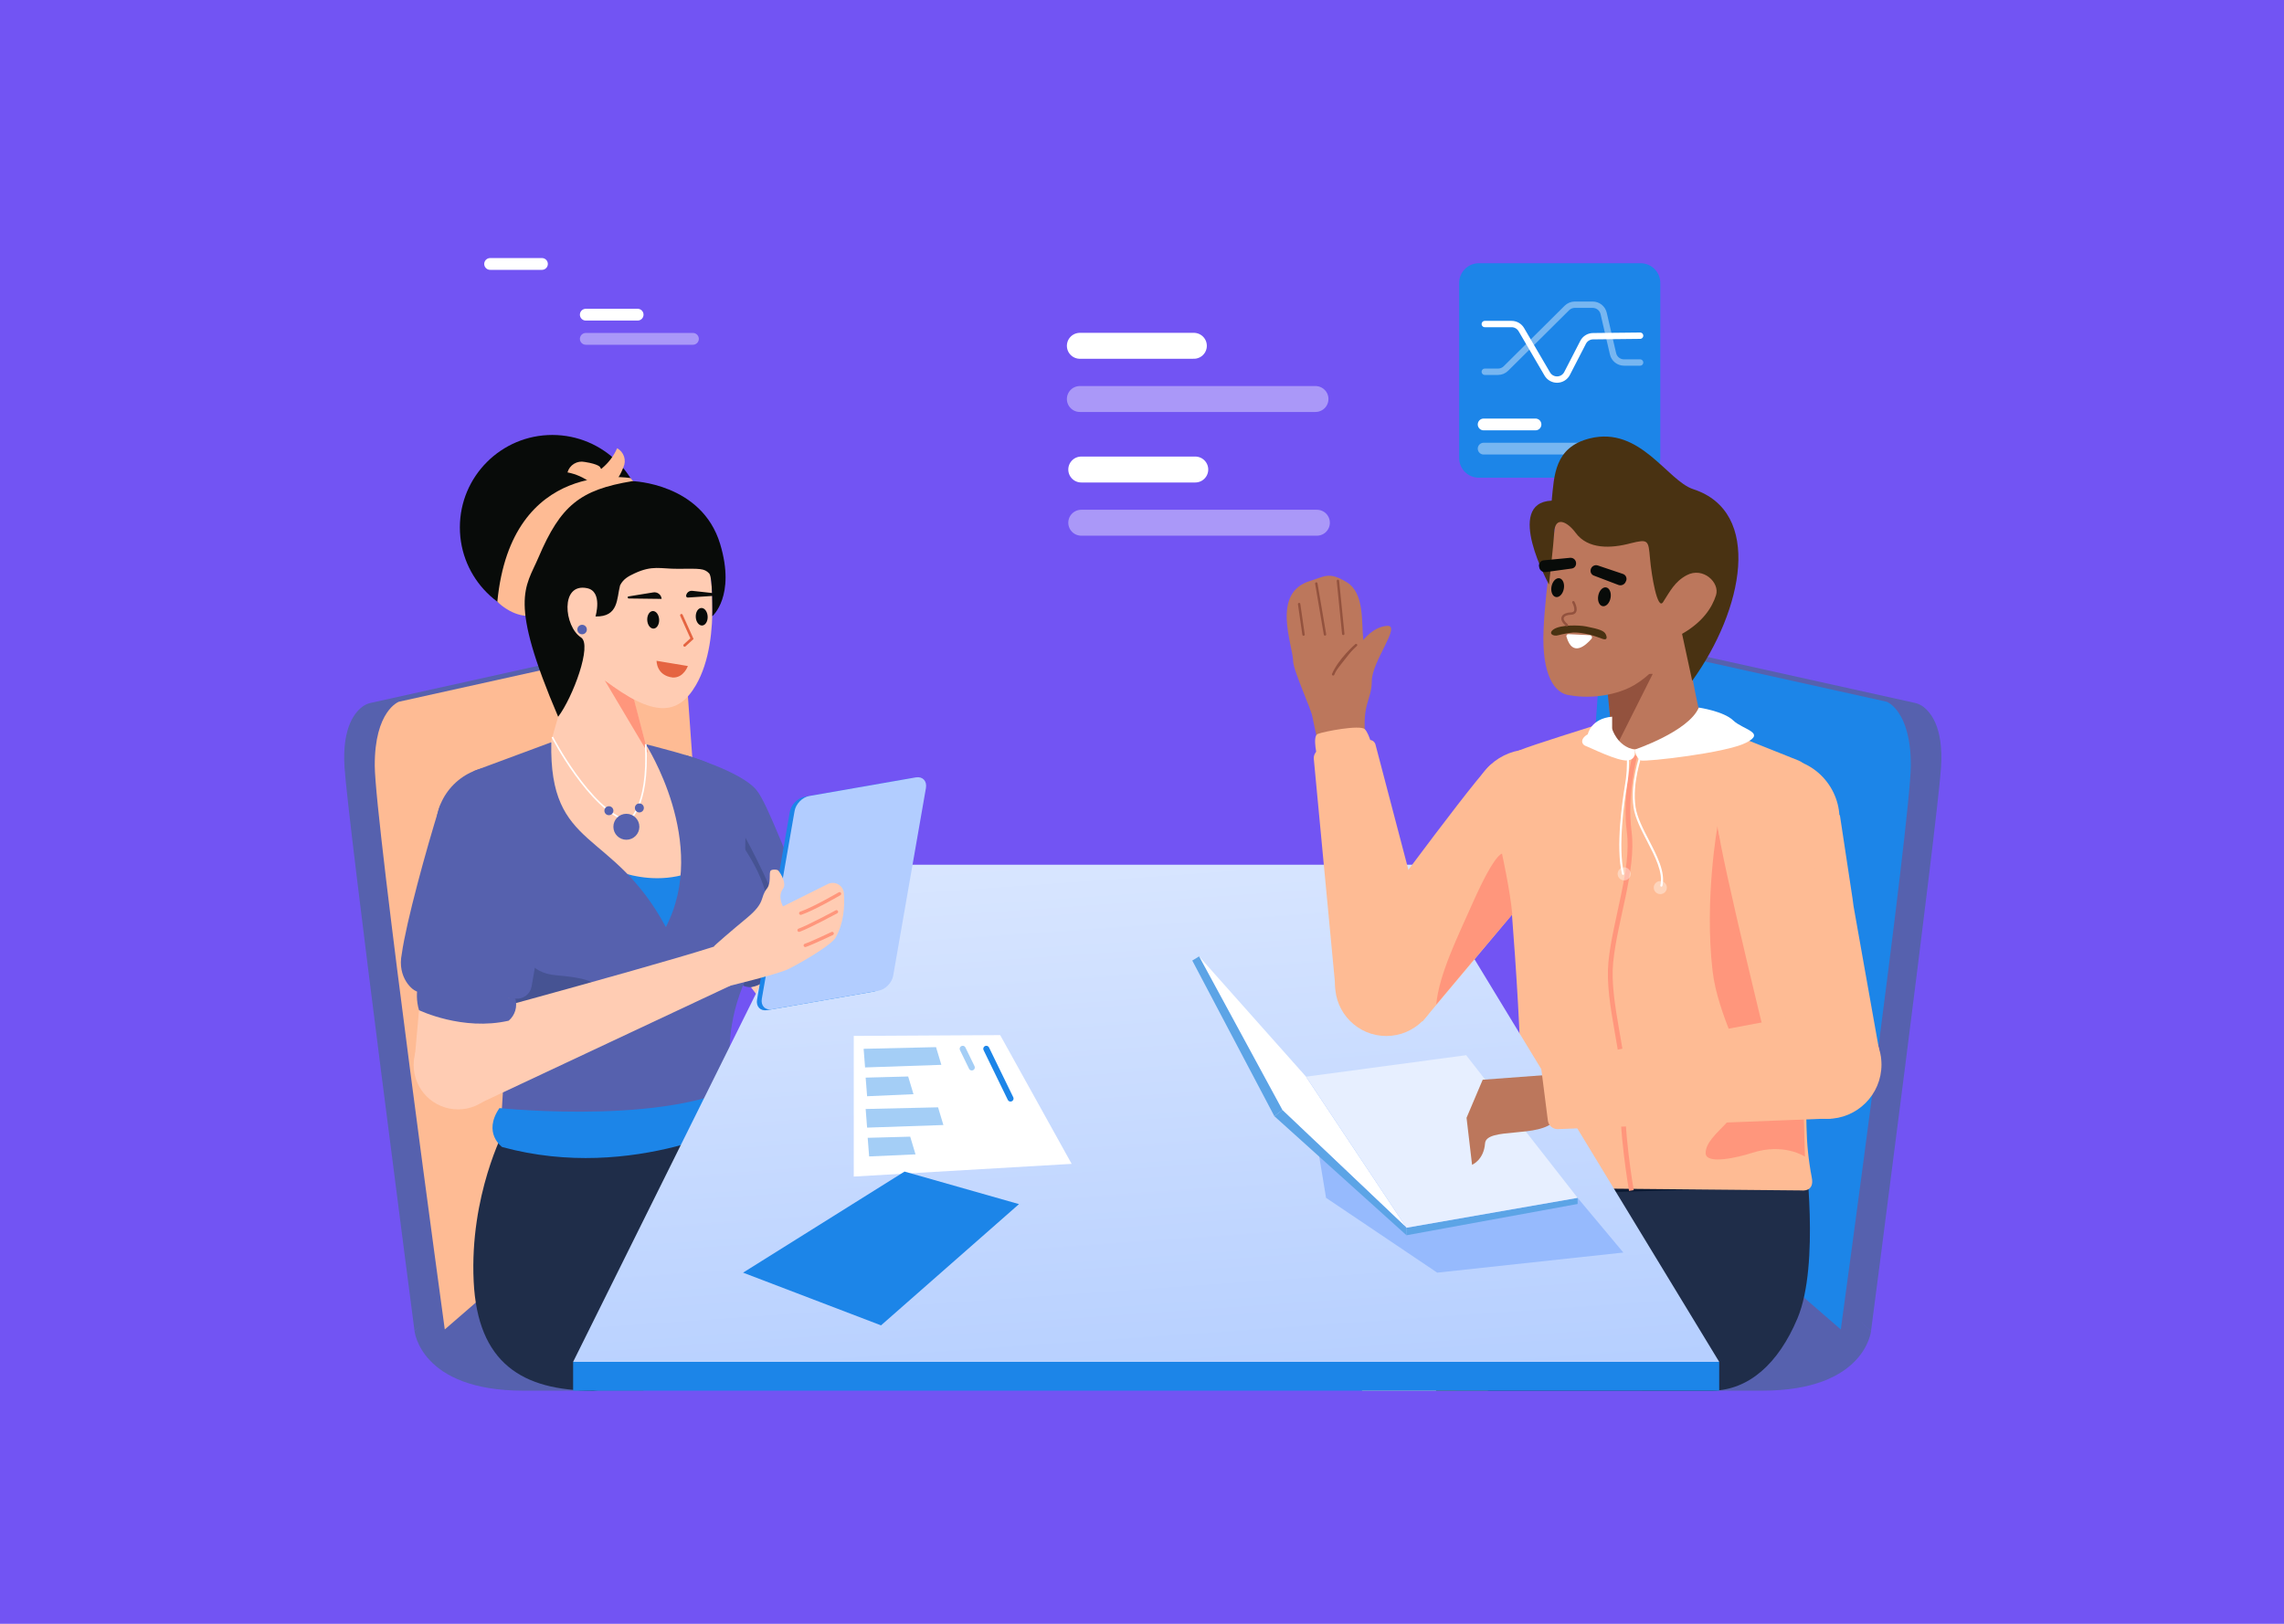
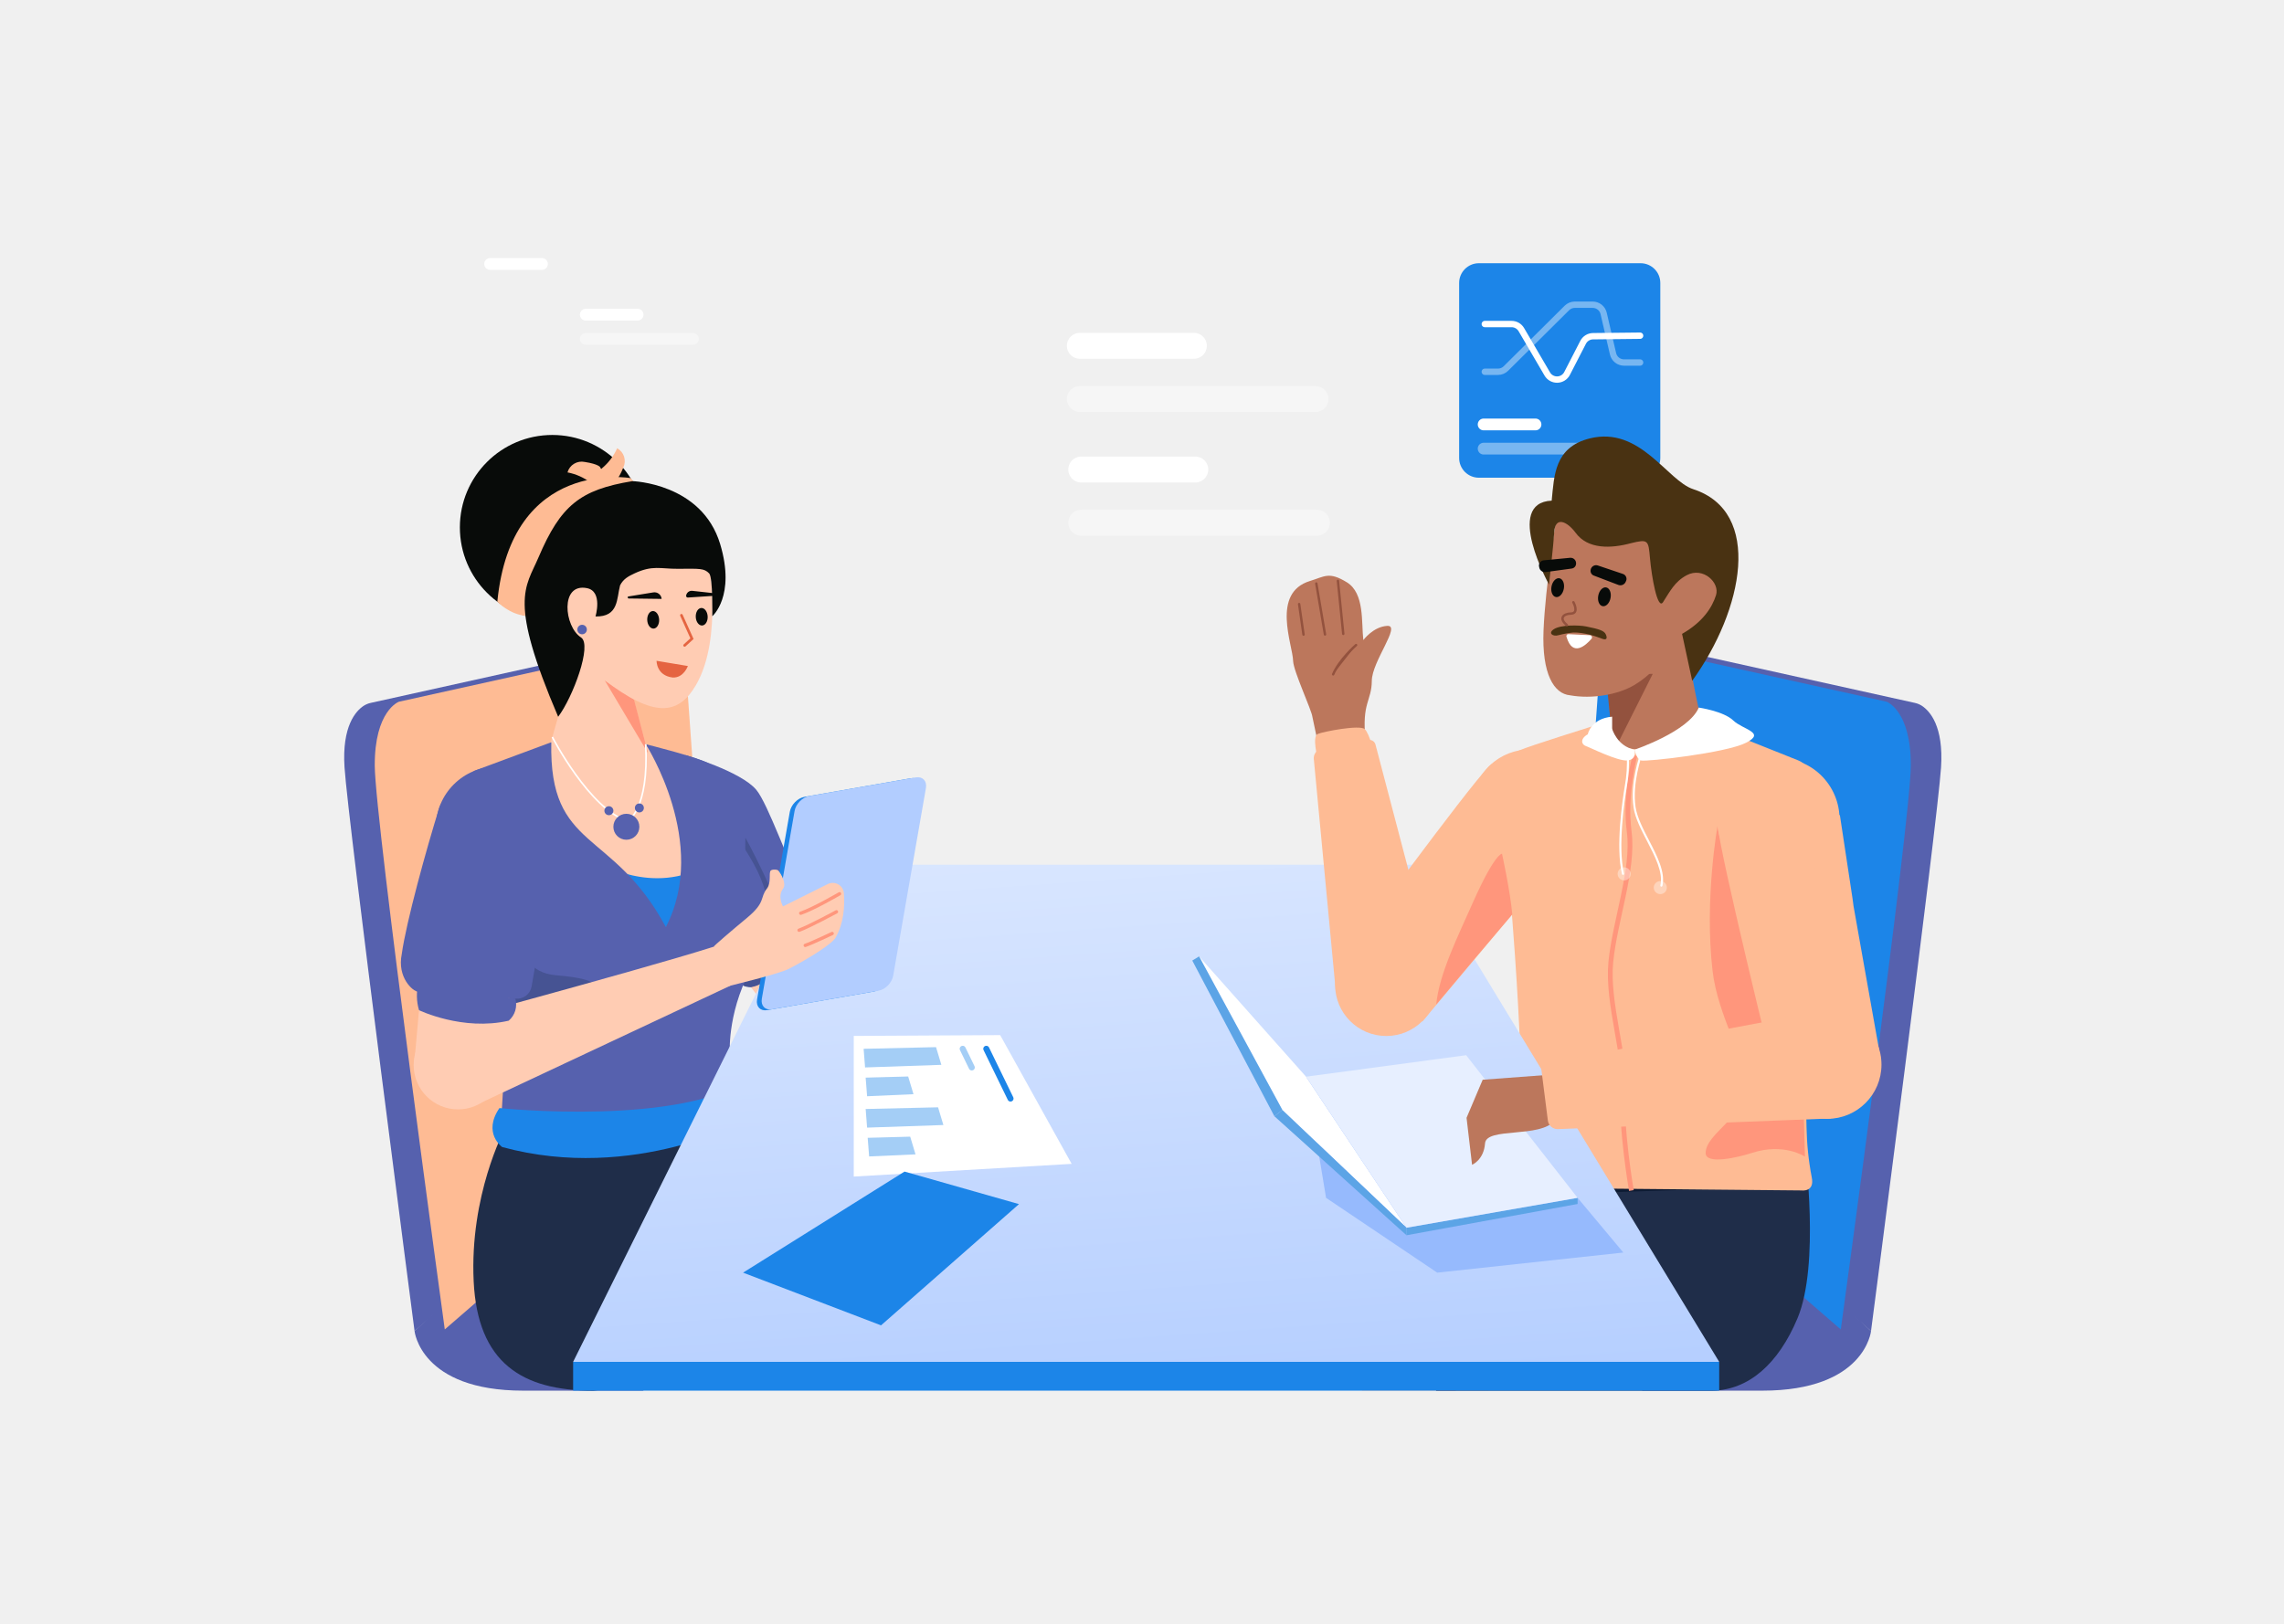
<svg xmlns="http://www.w3.org/2000/svg" width="1440" height="1024" viewBox="0 0 1440 1024" fill="none">
-   <rect width="1440" height="1024" fill="#7254f3" />
+   <rect width="1440" height="1024" fill="none" />
  <path d="M309.003 166.452H341.686" stroke="white" stroke-width="7.433" stroke-miterlimit="10" stroke-linecap="round" />
  <path d="M1034.34 166H932.391C925.521 166 919.951 171.569 919.951 178.44V288.814C919.951 295.685 925.521 301.254 932.391 301.254H1034.34C1041.21 301.254 1046.78 295.685 1046.78 288.814V178.44C1046.78 171.569 1041.21 166 1034.34 166Z" fill="#1C85E8" />
  <path d="M935.4 267.665H968.082" stroke="white" stroke-width="7.433" stroke-miterlimit="10" stroke-linecap="round" />
  <path opacity="0.4" d="M935.4 282.918H1002.94" stroke="white" stroke-width="7.433" stroke-miterlimit="10" stroke-linecap="round" />
  <path d="M936.123 204.346H953.025C954.267 204.346 955.487 204.671 956.564 205.289C957.641 205.907 958.538 206.797 959.165 207.869L975.527 235.853C976.17 236.952 977.097 237.859 978.211 238.479C979.324 239.098 980.584 239.407 981.858 239.372C983.131 239.338 984.373 238.962 985.452 238.284C986.53 237.606 987.407 236.651 987.991 235.518L998.106 215.872C998.698 214.721 999.593 213.755 1000.69 213.075C1001.79 212.396 1003.06 212.029 1004.35 212.015L1034.04 211.697" stroke="white" stroke-width="4" stroke-miterlimit="10" stroke-linecap="round" />
  <path opacity="0.4" d="M936.123 234.447H944.435C946.313 234.447 948.115 233.705 949.447 232.381L987.871 194.221C989.204 192.897 991.005 192.155 992.883 192.155H1004.13C1005.74 192.155 1007.3 192.699 1008.56 193.699C1009.82 194.698 1010.7 196.095 1011.06 197.66L1016.97 223.109C1017.33 224.674 1018.21 226.07 1019.47 227.07C1020.73 228.07 1022.29 228.614 1023.89 228.614H1034.04" stroke="white" stroke-width="4" stroke-miterlimit="10" stroke-linecap="round" />
  <path d="M1179.63 839.385C1179.63 839.385 1175.9 876.975 1111.13 876.975H1035.19L1135.93 798.651L1179.63 839.385Z" fill="#5661AE" />
  <path d="M1028.94 403.75L1207.27 443.263C1208.86 443.603 1210.37 444.23 1211.73 445.114C1216.66 448.369 1225.47 457.886 1223.78 483.909C1221.52 518.596 1179.63 839.385 1179.63 839.385L1008.41 691.152L1028.94 403.75Z" fill="#5661AE" />
  <path d="M1009.88 402.731L1189.51 442.533C1189.51 442.533 1204.88 448.13 1204.72 482.89C1204.56 517.65 1160.57 838.366 1160.57 838.366L989.346 690.132L1009.88 402.731Z" fill="#1C85E8" />
  <path d="M1012.8 421.054C1012.8 421.054 1015.96 466.841 1017.35 474.097C1019.79 486.807 1075.63 460.106 1071.53 448.789C1069.41 442.917 1059.74 386.969 1059.74 386.969L1012.8 421.054Z" fill="#BC775C" />
  <path d="M1017.68 472.338L1012.9 425.462H1041.2L1017.68 472.338Z" fill="#93523E" stroke="#93523E" />
  <path d="M1083.78 377.155C1085.94 354.102 1059.79 359.073 1055.32 360.113C1050.85 361.153 1043.85 326.991 1043.85 326.991C1043.85 326.991 992.258 317.804 981.205 326.97C981.205 326.97 974.271 370.027 973.153 397.602C972.035 425.177 979.769 437.526 989.878 438.47C1003.65 440.937 1019.94 438.158 1030.35 432.023C1048.89 421.092 1056.81 401.322 1056.81 401.322C1057.14 401.17 1057.32 401.091 1057.32 401.091C1057.32 401.091 1081.75 398.927 1083.78 377.155Z" fill="#BC775C" />
  <path d="M979.739 396.731C984.185 393.914 995.427 394.16 999.992 395.053C1008.69 396.757 1011.36 397.887 1012.34 399.907C1013.32 401.926 1013.51 404.16 1009.88 402.731C1006.24 401.302 998.638 398.692 991.869 398.876C988.724 399.199 985.609 399.767 982.552 400.576C979.024 401.634 975.73 399.271 979.739 396.731Z" fill="#493212" />
  <path d="M976.594 368.594C976.594 368.594 979.527 342.798 979.899 335.656C980.437 325.382 987.945 328.688 993.322 335.894C1001.06 346.594 1015.82 345.917 1028.23 342.56C1039.12 339.905 1039.28 340.53 1040.27 352.031C1041.27 363.532 1044.98 384.889 1048.47 379.778C1052.81 373.088 1055.77 366.824 1063.4 362.752C1073.77 357.219 1084.41 367.427 1081.91 375.31C1079.41 383.195 1073.56 392.271 1060.5 399.725L1066.89 429.335C1099.26 384.434 1111.45 322.769 1067.55 308.491C1051.15 303.156 1034.12 268.585 1002.38 276.45C979.899 282.022 979.899 300.045 978.301 315.717C948.093 317.024 976.594 368.594 976.594 368.594Z" fill="#493212" />
  <path d="M1015.41 377.087C1016.03 373.819 1014.79 370.841 1012.65 370.435C1010.51 370.03 1008.27 372.351 1007.66 375.62C1007.04 378.888 1008.27 381.866 1010.41 382.271C1012.55 382.676 1014.79 380.355 1015.41 377.087Z" fill="#080B09" />
  <path d="M985.94 371.315C986.559 368.047 985.324 365.069 983.183 364.664C981.041 364.259 978.804 366.58 978.186 369.848C977.567 373.117 978.802 376.095 980.943 376.5C983.085 376.905 985.322 374.584 985.94 371.315Z" fill="#080B09" />
  <path d="M991.972 379.778C991.972 379.778 995.805 386.68 990.553 386.934C985.531 387.005 982.689 390.034 987.873 394.16" stroke="#93523E" stroke-width="1.515" stroke-linecap="round" />
  <path d="M988.908 399.916C992.027 400.052 998.265 400.325 1002.42 400.575C1002.67 400.588 1002.91 400.668 1003.11 400.808C1003.32 400.948 1003.48 401.142 1003.59 401.369C1003.69 401.596 1003.73 401.848 1003.7 402.096C1003.68 402.344 1003.58 402.579 1003.43 402.776C999.827 406.975 991.46 414.615 987.67 401.659C987.576 401.462 987.537 401.244 987.556 401.027C987.574 400.81 987.651 400.602 987.777 400.424C987.903 400.246 988.075 400.105 988.273 400.016C988.472 399.927 988.691 399.892 988.908 399.916Z" fill="white" />
  <path d="M1025.31 366.097L1025.04 366.693C1024.71 367.598 1024.04 368.337 1023.18 368.75C1022.31 369.162 1021.31 369.215 1020.41 368.897L1004.97 363.009C1004.21 362.755 1003.57 362.225 1003.19 361.525C1002.8 360.824 1002.69 360.003 1002.88 359.226C1002.97 358.744 1003.17 358.288 1003.45 357.887C1003.74 357.486 1004.1 357.15 1004.52 356.9C1004.95 356.651 1005.42 356.494 1005.9 356.44C1006.39 356.386 1006.89 356.436 1007.35 356.587L1023.06 361.878C1023.49 362 1023.89 362.208 1024.24 362.488C1024.59 362.769 1024.87 363.116 1025.08 363.51C1025.29 363.904 1025.42 364.335 1025.46 364.78C1025.5 365.224 1025.45 365.672 1025.31 366.097Z" fill="#080B09" />
  <path d="M973.425 353.337L989.929 351.757C990.418 351.716 990.91 351.78 991.372 351.943C991.835 352.107 992.258 352.367 992.613 352.706C992.967 353.045 993.246 353.455 993.431 353.91C993.615 354.365 993.701 354.854 993.682 355.344C993.69 356.144 993.397 356.918 992.861 357.513C992.325 358.107 991.585 358.478 990.788 358.553L974.417 360.776C973.462 360.88 972.504 360.602 971.753 360.003C971.002 359.404 970.518 358.532 970.407 357.577L970.275 356.934C970.238 356.489 970.29 356.041 970.43 355.618C970.569 355.194 970.793 354.802 971.086 354.467C971.38 354.131 971.739 353.858 972.141 353.664C972.543 353.47 972.979 353.358 973.425 353.337Z" fill="#080B09" />
  <path d="M261.36 839.385C261.36 839.385 265.089 876.975 329.865 876.975H405.8L305.063 798.651L261.36 839.385Z" fill="#5661AE" />
  <path d="M412.056 403.75L233.724 443.263C232.137 443.603 230.625 444.23 229.264 445.114C224.331 448.369 215.52 457.886 217.213 483.909C219.469 518.596 261.361 839.386 261.361 839.386L432.586 691.152L412.056 403.75Z" fill="#5661AE" />
  <path d="M431.116 402.731L251.479 442.533C251.479 442.533 236.113 448.13 236.273 482.89C236.434 517.65 280.421 838.366 280.421 838.366L451.646 690.132L431.116 402.731Z" fill="#FEBB94" />
  <path d="M508.863 568.211L526.293 592.604C528.782 596.087 531.981 599.002 535.679 601.157C539.377 603.313 543.49 604.66 547.747 605.109L661.839 617.149L663.573 645.723L524.353 654.175C516.51 654.652 508.669 653.195 501.52 649.934C494.37 646.674 488.13 641.708 483.347 635.473L446.035 586.829L508.863 568.211Z" fill="#FFCCB3" />
  <path d="M519.764 583.467C519.764 583.467 483.897 592.938 473.411 622.519L455.539 596.103L515.91 578.073L519.764 583.467Z" fill="#FF967C" />
  <path d="M432.237 476.195C432.237 476.195 467.137 486.367 476.853 498.113C484.414 507.253 497.268 545.227 507.341 563.516C509.776 567.936 513.23 568.336 510.664 572.68C500.049 590.649 490.952 616.842 473.411 622.519C414.702 613.65 432.237 476.195 432.237 476.195Z" fill="#5661AE" />
  <path d="M469.954 528.231C469.954 528.231 493.246 570.471 496.782 593.171C496.782 593.171 488.489 614.217 482.635 618.498C473.502 625.177 468.487 621.424 468.487 621.424L469.954 528.231Z" fill="#465393" />
  <path d="M348.221 390.871C380.412 390.871 406.507 364.775 406.507 332.585C406.507 300.394 380.412 274.298 348.221 274.298C316.03 274.298 289.935 300.394 289.935 332.585C289.935 364.775 316.03 390.871 348.221 390.871Z" fill="#080B09" />
  <path d="M397.605 301.51C397.605 301.51 322.381 288.228 313.556 379.445C313.556 379.445 321.092 387.549 331.939 388.435C331.939 388.435 340.748 299.927 402.01 306.766L397.605 301.51Z" fill="#FEBB94" />
  <path d="M381.657 304.986C381.657 304.986 373.006 300.496 379.525 295.319C383.642 291.886 386.921 287.558 389.111 282.665C391.173 283.808 392.723 285.69 393.45 287.932C394.177 290.174 394.026 292.608 393.027 294.743C389.686 302.988 387.596 303.451 387.596 303.451L381.657 304.986Z" fill="#FEBB94" />
  <path d="M381.219 300.024C381.219 300.024 378.837 309.475 372.301 304.32C368.013 301.102 363.048 298.905 357.783 297.897C358.421 295.628 359.897 293.687 361.912 292.464C363.927 291.242 366.331 290.83 368.638 291.311C377.43 292.668 378.361 294.597 378.361 294.597L381.219 300.024Z" fill="#FEBB94" />
  <path d="M397.893 435.037L407.102 469.3C407.102 469.3 477.405 549.066 419.055 578.073C408.799 583.172 359.783 543.988 350.58 535.301C341.376 526.614 345.192 475.297 345.192 475.297L366.325 401.999L397.893 435.037Z" fill="#FFCCB3" />
  <path d="M377.176 543.748C377.176 543.748 411.52 565.336 446.035 545.304C446.035 545.304 440.716 575.044 419.794 584.616C398.871 594.187 377.176 543.748 377.176 543.748Z" fill="#1C85E8" />
  <path d="M399.706 441.09L381.242 429.012L408.582 474.992L399.706 441.09Z" fill="#FF967C" />
  <path d="M446.444 350.722C446.444 350.722 456.211 402.11 438.757 432.068C427.374 451.605 411.737 452.156 381.242 429.012C353.281 407.79 347.582 395.104 347.582 395.104L354.417 341.681C354.417 341.681 435.251 304.378 446.444 350.722Z" fill="#FFCCB3" />
  <path d="M407.102 469.301C407.102 469.301 441.671 477.838 447.245 481.768C452.819 485.698 459.973 520.097 470.01 536.026C480.047 551.956 493.757 577.125 476.144 606.234C458.531 635.343 460.119 663.197 460.119 663.197L473.449 736.267H324.98C318.774 736.834 315.473 721.109 315.658 714.88C316.266 694.336 318.213 688.211 316.901 655.636C315.124 611.488 298.636 486.243 298.636 486.243L347.582 468.068C346.077 536.973 386.109 521.934 419.794 584.616C447.367 531.653 407.102 469.301 407.102 469.301Z" fill="#5661AE" />
  <path d="M330.859 521.934C330.859 521.934 338.124 537.076 332.387 552.544C325.936 569.935 318.837 612.313 350.28 614.983C388.82 618.256 372.641 625.243 355.193 630.598C337.744 635.952 344.994 635.517 346.108 653.862C346.901 666.919 311.8 693.428 315.033 683.309C332.38 629.017 273.429 561.931 330.859 521.934Z" fill="#465393" />
  <path d="M414.472 417.317L432.97 420.399C432.901 420.556 432.816 420.74 432.713 420.947C432.379 421.619 431.865 422.511 431.147 423.394C429.713 425.158 427.498 426.853 424.276 426.774C419.231 426.196 416.802 423.673 415.61 421.326C415.007 420.138 414.714 418.983 414.574 418.123C414.522 417.809 414.491 417.536 414.472 417.317Z" fill="#E56441" stroke="#E56441" />
  <path d="M442.682 394.463C444.754 394.362 446.313 391.804 446.163 388.75C446.013 385.697 444.212 383.303 442.14 383.405C440.068 383.506 438.51 386.064 438.659 389.118C438.809 392.172 440.61 394.565 442.682 394.463Z" fill="#080B09" />
  <path d="M412.09 396.4C414.162 396.299 415.72 393.741 415.571 390.687C415.421 387.633 413.62 385.24 411.548 385.342C409.476 385.443 407.917 388.001 408.067 391.055C408.216 394.108 410.017 396.502 412.09 396.4Z" fill="#080B09" />
  <path d="M449.189 375.807L433.63 376.825C433.364 376.82 433.109 376.719 432.912 376.54C432.715 376.362 432.589 376.118 432.558 375.854C432.591 375.377 432.721 374.912 432.939 374.487C433.158 374.062 433.46 373.686 433.827 373.381C434.195 373.076 434.621 372.849 435.079 372.713C435.537 372.577 436.018 372.535 436.492 372.59L449.357 374.007C450.378 373.957 450.465 375.744 449.189 375.807Z" fill="#080B09" />
  <path d="M396.404 377.415L417.145 377.679C417.094 377.049 416.912 376.436 416.61 375.881C416.309 375.326 415.894 374.84 415.393 374.454C414.892 374.069 414.316 373.793 413.702 373.644C413.087 373.495 412.449 373.476 411.827 373.589L396.086 376.151C395.576 376.176 395.639 377.453 396.404 377.415Z" fill="#080B09" />
  <path d="M429.624 388.013L436.278 402.748L431.64 406.989" stroke="#E56441" stroke-width="1.667" stroke-linecap="round" />
  <path d="M427.353 358.697C416.487 358.772 411.398 356.252 400 361.615C396.403 363.307 393 365 390.937 369.148C388.727 377.49 390.144 389.078 375.441 388.756C375.441 388.756 380.197 372.926 370.094 370.903C352.938 367.468 355.696 395.227 366.325 401.999C373.548 406.601 361.139 439.799 351.908 452.002C320.334 378.216 331.292 370.784 339.501 351.524C353.45 318.794 365.672 308.83 398.693 303.417C398.693 303.417 442.443 304.598 454.042 343.089C463.957 375.994 449.076 388.609 449.076 388.609C449.076 388.609 449.538 364.124 447.116 361.615C443.93 358.314 441.346 358.6 427.353 358.697Z" fill="#080B09" />
  <path d="M958.222 756.978L834.416 778.972L858.785 876.975H938.089C938.089 876.975 975.786 795.946 958.222 756.978Z" fill="#FFCCB3" />
  <path d="M879.178 765.563C879.178 765.563 898.258 771.439 906.134 802.558C914.011 833.678 905.417 876.975 905.417 876.975H917.685C917.685 876.975 961.433 825.6 929.247 760.125L879.178 765.563Z" fill="#FF967C" />
  <path d="M1137.99 726.095C1137.99 726.095 1147.53 797.338 1133.29 831.297C1121.17 860.178 1102.45 876.552 1079.72 876.975H905.416C905.416 876.975 905.141 783.874 831.624 767.968C831.624 767.968 1073.58 700.58 1137.99 726.095Z" fill="#1F2D49" />
  <path d="M1141.34 747.701L983.188 752.908L984.87 741.861L1015.69 738.298H1141.12L1141.34 747.701Z" fill="#0D1B33" />
  <path d="M1018.6 468.636C1017.24 474.403 1016.89 453.999 1014.14 454.85C1001.55 458.752 965.726 469.931 958.106 473.119C948.824 477.002 948.205 492.533 947.586 503.535C947.152 511.243 958.625 619.449 959.197 692.756C959.319 708.417 943.469 726.749 941.594 735.454C941.073 737.798 940.794 740.19 940.761 742.591C940.752 744.265 941.407 745.875 942.583 747.066C943.759 748.258 945.36 748.934 947.035 748.947L1135.89 750.712C1135.89 750.712 1144.26 751.929 1142.24 742.374C1140.24 731.923 1139.15 721.319 1138.96 710.68C1137.08 634.54 1136.72 507.026 1135.9 500.989C1134.66 491.929 1144.39 484.127 1133.85 479.566L1075.36 456.198C1075.36 456.198 1064.64 464.019 1063.09 464.811C1033.71 479.836 1018.6 468.636 1018.6 468.636Z" fill="#FEBB94" />
  <path d="M1030.77 476.407C1030.77 476.407 1024.09 500.935 1027.18 524.627C1030.26 548.319 1018.09 580.734 1015.57 606.747C1013.05 632.76 1025.39 666.839 1023.46 688.675C1021.54 710.51 1028.54 750.763 1028.54 750.763" stroke="#FF967C" stroke-width="3" stroke-miterlimit="10" />
  <path d="M501.404 738.819L625.211 760.814L600.841 858.817H521.537C521.537 858.817 483.84 777.788 501.404 738.819Z" fill="#FFCCB3" />
  <path d="M580.448 747.404C580.448 747.404 561.368 753.28 553.492 784.4C545.616 815.519 554.21 858.817 554.21 858.817H541.941C541.941 858.817 498.194 807.441 530.38 741.966L580.448 747.404Z" fill="#FF967C" />
  <path d="M317.966 712.545C317.966 712.545 296.026 753.726 298.636 808.03C301.116 859.605 329.332 876.975 373.938 876.975L554.21 858.817C554.21 858.817 554.485 765.715 628.002 749.81C628.002 749.81 546.149 690.229 463.354 705.198C422.717 712.545 397.186 721.485 317.966 712.545Z" fill="#1F2D49" />
  <path d="M314.882 698.779C314.882 698.779 431.637 710.977 474.669 678.823L472.745 705.667C472.745 705.667 399.984 746.092 316.599 723.343C316.599 723.343 304.097 714.563 314.882 698.779Z" fill="#1C85E8" />
  <path d="M671.185 657.565C671.185 657.565 705.869 650.303 720.232 653.63C734.87 656.654 765.678 664.362 760.16 686.948C756.343 703.074 739.507 696.686 739.507 696.686C739.507 696.686 743.889 703.126 737.375 706.064C733.403 707.714 707.777 693.66 707.777 693.66C690.675 699.161 668.359 687.547 668.359 687.547L671.185 657.565Z" fill="#FFCCB3" />
  <path d="M720.531 688.088L739.218 696.7" stroke="#FF967C" stroke-width="2.893" stroke-linecap="round" stroke-linejoin="round" />
  <path d="M724.71 673.392C729.392 674.313 750.464 684.253 750.464 684.253" stroke="#FF967C" stroke-width="2.893" stroke-linecap="round" stroke-linejoin="round" />
  <path d="M727.332 662.251C736.717 664.597 745.696 668.341 753.967 673.357" stroke="#FF967C" stroke-width="2.893" stroke-linecap="round" stroke-linejoin="round" />
  <path d="M516.982 545.304H893.413L1083.91 858.817H361.342L516.982 545.304Z" fill="url(#paint0_linear)" />
  <path d="M823.424 678.98L836.044 755.386L906.134 802.558L1023.47 789.88L994.646 755.386L823.424 678.98Z" fill="#96BAFD" />
  <path d="M755.982 603.127L808.521 700.001L886.757 774.223L823.424 678.98L755.982 603.127Z" fill="white" />
  <path d="M755.982 603.127L808.521 700.001L803.454 703.898L751.701 605.743L755.982 603.127Z" fill="#5CA4E6" />
  <path d="M808.521 700.001L886.757 774.223V778.977L803.454 703.898L808.521 700.001Z" fill="#5CA4E6" />
  <path d="M886.757 778.977L994.646 759.256V755.386L886.757 774.223V778.977Z" fill="#5CA4E6" />
  <path d="M994.646 755.386L924.361 665.427L823.424 678.98L886.757 774.223L994.646 755.386Z" fill="#E7EFFF" />
  <path d="M351.446 528.434L335.153 622.118C334.742 624.46 333.449 626.556 331.541 627.975C329.632 629.394 327.253 630.028 324.892 629.747C324.892 629.747 278.978 626.728 263.694 625.455C260.094 625.155 250.31 616.281 253.301 601.665C256.043 581.699 268.886 535.078 277.007 509.19C280.789 496.309 321.232 504.02 321.232 504.02L351.446 528.434Z" fill="#5661AE" />
  <path d="M313.334 560.496C334.625 560.496 351.884 543.237 351.884 521.946C351.884 500.656 334.625 483.396 313.334 483.396C292.044 483.396 274.784 500.656 274.784 521.946C274.784 543.237 292.044 560.496 313.334 560.496Z" fill="#5661AE" />
  <path d="M264.747 630.66L265.377 623.191L322.537 629.701L321.652 636.057L316.789 676.139L261.212 670.144L264.747 630.66Z" fill="#FFCCB3" />
  <path d="M265.655 623.127L322.537 629.701L321.652 636.057C308.727 634.629 279.749 632.197 264.747 630.66L265.655 623.127Z" fill="#FF967C" />
  <path d="M288.782 699.601C304.237 699.601 316.766 687.072 316.766 671.617C316.766 656.161 304.237 643.632 288.782 643.632C273.326 643.632 260.797 656.161 260.797 671.617C260.797 687.072 273.326 699.601 288.782 699.601Z" fill="#FFCCB3" />
  <path d="M302.595 695.709L460.528 621.568C460.528 621.568 470.002 587.888 459.7 593.48C449.14 599.196 280.887 644.677 280.887 644.677L302.595 695.709Z" fill="#FFCCB3" />
  <path d="M550.871 625.287L483.724 637.018C479.399 637.774 476.523 634.77 477.302 630.308L497.949 511.95C498.728 507.489 502.865 503.259 507.191 502.503L574.337 490.772C578.663 490.016 581.538 493.02 580.76 497.482L560.112 615.84C559.334 620.301 555.197 624.531 550.871 625.287Z" fill="#1C85E8" />
  <path d="M553.884 624.76L486.738 636.492C482.412 637.248 479.537 634.243 480.315 629.782L500.963 511.424C501.741 506.962 505.879 502.733 510.204 501.977L577.351 490.245C581.676 489.489 584.552 492.493 583.773 496.955L563.126 615.313C562.347 619.775 558.21 624.004 553.884 624.76Z" fill="#B2CDFF" />
  <path d="M450.172 596.776L457.968 622.19C457.968 622.19 490.266 614.445 497.175 611.053C510.648 604.126 525.136 594.783 526.833 591.231C532.031 582.247 532.643 571.131 532.048 563.367C531.973 562.213 531.614 561.096 531.005 560.113C530.396 559.13 529.554 558.313 528.554 557.732C527.555 557.151 526.427 556.825 525.272 556.783C524.116 556.74 522.968 556.982 521.928 557.488L493.657 571.598C493.657 571.598 489.976 565.379 493.679 560.437C496.065 557.175 492.384 550.957 490.748 549.051C490.103 548.17 486.661 548.144 485.881 549.035C484.565 550.716 486.375 556.554 483.598 560.26C478.87 566.193 483.067 568.77 470.894 578.884C461.264 586.817 450.072 596.532 450.172 596.776Z" fill="#FFCCB3" />
  <path d="M504.848 575.896C512.892 573.185 529.297 563.632 529.297 563.632" stroke="#FF967C" stroke-width="2.099" stroke-linecap="round" stroke-linejoin="round" />
  <path d="M503.791 586.622C510.265 584.266 527.36 575.003 527.36 575.003" stroke="#FF967C" stroke-width="2.099" stroke-linecap="round" stroke-linejoin="round" />
  <path d="M507.692 596.182C511.96 594.727 524.652 588.69 524.652 588.69" stroke="#FF967C" stroke-width="2.099" stroke-linecap="round" stroke-linejoin="round" />
  <path d="M263.794 620.141C262.41 625.706 262.542 631.539 264.176 637.035C264.176 637.035 291.674 650.355 320.729 643.665C322.687 641.99 324.121 639.787 324.859 637.318C325.597 634.85 325.609 632.221 324.892 629.747L263.794 620.141Z" fill="#5661AE" />
  <path d="M1082.93 520.523C1082.93 520.523 1074.46 566.878 1079.72 612.208C1083.01 640.573 1101.1 669.691 1100.87 683.23C1100.5 705.15 1075.44 714.435 1075.37 727.127C1075.32 734.636 1095.61 729.964 1104.58 727.045C1124.73 720.483 1137.97 729.399 1137.97 729.399L1132.6 537.085L1082.93 520.523Z" fill="#FF967C" />
  <path d="M1136.77 509.252C1118.18 485.985 1109.84 497.128 1103.31 497.697C1103.31 497.697 1081.19 501.817 1082.93 520.523C1084.77 540.316 1117.31 672.219 1117.31 672.219L1185.62 667.085L1182.38 648.897L1175.71 611.435L1168.6 571.38L1167.97 566.612L1159.98 513.917C1159.98 513.917 1146.4 521.678 1136.77 509.252Z" fill="#FEBB94" />
  <path d="M1141.36 549.416C1159.52 538.266 1165.21 514.505 1154.06 496.343C1142.91 478.182 1119.15 472.498 1100.99 483.648C1082.82 494.797 1077.14 518.559 1088.29 536.72C1099.44 554.881 1123.2 560.565 1141.36 549.416Z" fill="#FEBB94" />
  <path d="M977.867 677.695L934.799 680.899L924.619 704.911L928.098 734.552C928.098 734.552 935.509 731.532 936.276 721.047C937.043 710.562 971.328 718 980.291 706.484" fill="#BC775C" />
  <path d="M1142.15 638.854L975.056 670.351C974.051 670.582 973.168 671.176 972.576 672.019C971.984 672.863 971.725 673.895 971.849 674.918L975.894 706.714C976.105 708.234 976.873 709.622 978.05 710.607C979.226 711.593 980.727 712.105 982.26 712.046L1154.38 705.313L1142.15 638.854Z" fill="#FEBB94" />
  <path d="M1152.03 705.57C1170.91 705.57 1186.22 690.262 1186.22 671.379C1186.22 652.495 1170.91 637.188 1152.03 637.188C1133.15 637.188 1117.84 652.495 1117.84 671.379C1117.84 690.262 1133.15 705.57 1152.03 705.57Z" fill="#FEBB94" />
  <path d="M979.131 515.916C984.71 488.373 971.59 489.083 967.224 484.703C967.224 484.703 950.843 471.196 938.362 483.787C925.15 497.106 849.417 600.569 849.417 600.569L896.803 644.151L905.71 633.522L928.782 606.004L953.461 576.594L956.527 573.245L989.817 535.538C989.817 535.538 975.976 530.416 979.131 515.916Z" fill="#FEBB94" />
  <path d="M998.949 520.609C1005.34 501.538 995.055 480.9 975.984 474.512C956.913 468.124 936.274 478.406 929.886 497.477C923.499 516.548 933.781 537.187 952.852 543.575C971.923 549.963 992.562 539.681 998.949 520.609Z" fill="#FEBB94" />
  <path d="M953.461 576.593C952.045 561.285 946.968 538.353 946.968 538.353C946.968 538.353 942.583 537.948 929.055 568.176C919.037 590.829 907.415 613.918 905.492 633.449L928.564 605.931L953.461 576.593Z" fill="#FF967C" />
  <path d="M860.928 466.457C858.461 443.165 864.799 442.036 864.886 429.408C864.93 417.067 883.564 394.221 874.677 394.683C865.79 395.144 859.548 403.637 859.548 403.637C858.231 392.567 860.457 374.144 849.129 367.193C837.8 360.242 835.133 363.607 825.908 366.371C801.281 373.934 815.028 406.522 815.28 416.848C815.503 423.348 826.934 447.66 827.453 452.145L831.093 469.435L860.928 466.457Z" fill="#BC775C" />
  <path d="M846.892 399.726L843.524 366.292L846.892 399.726Z" fill="#93523E" />
  <path d="M846.892 399.726L843.524 366.292" stroke="#93523E" stroke-width="1.515" stroke-linecap="round" />
  <path d="M835.373 400.096L829.894 367.98L835.373 400.096Z" fill="#93523E" />
  <path d="M835.373 400.096L829.894 367.98" stroke="#93523E" stroke-width="1.515" stroke-linecap="round" />
  <path d="M821.839 400.171L819.069 380.95L821.839 400.171Z" fill="#93523E" />
  <path d="M821.839 400.171L819.069 380.95" stroke="#93523E" stroke-width="1.515" stroke-linecap="round" />
  <path d="M840.507 425.248C844.531 415.842 854.971 406.789 854.971 406.789L840.507 425.248Z" fill="#93523E" />
  <path d="M840.507 425.248C844.531 415.842 854.971 406.789 854.971 406.789" stroke="#93523E" stroke-width="1.515" stroke-linecap="round" />
  <path d="M904.075 609.855L867.177 469.427C866.902 468.494 866.29 467.697 865.461 467.188C864.633 466.68 863.645 466.496 862.689 466.672L832.974 472.335C831.554 472.622 830.292 473.427 829.432 474.592C828.573 475.758 828.177 477.201 828.322 478.642L842.186 625.247L904.075 609.855Z" fill="#FEBB94" />
  <path d="M830.762 478.419C830.762 478.419 827.103 464.4 830.762 462.859C834.421 461.319 857.348 456.939 860.425 459.803C863.502 462.667 866.188 474.607 866.188 474.607L830.762 478.419Z" fill="#FEBB94" />
  <path d="M874.015 653.326C891.836 653.326 906.283 638.879 906.283 621.058C906.283 603.237 891.836 588.79 874.015 588.79C856.193 588.79 841.746 603.237 841.746 621.058C841.746 638.879 856.193 653.326 874.015 653.326Z" fill="#FEBB94" />
  <path d="M348.221 464.791C348.221 464.791 371.739 510.341 395.756 517.832C395.756 517.832 409.254 510.665 407.102 469.3" stroke="white" stroke-miterlimit="10" />
  <path d="M394.912 529.572C399.436 529.572 403.103 525.905 403.103 521.382C403.103 516.858 399.436 513.191 394.912 513.191C390.388 513.191 386.721 516.858 386.721 521.382C386.721 525.905 390.388 529.572 394.912 529.572Z" fill="#5661AE" />
  <path d="M383.89 514.083C385.454 514.083 386.721 512.815 386.721 511.252C386.721 509.689 385.454 508.421 383.89 508.421C382.327 508.421 381.06 509.689 381.06 511.252C381.06 512.815 382.327 514.083 383.89 514.083Z" fill="#5661AE" />
  <path d="M403.103 512.331C404.666 512.331 405.934 511.063 405.934 509.5C405.934 507.937 404.666 506.669 403.103 506.669C401.539 506.669 400.272 507.937 400.272 509.5C400.272 511.063 401.539 512.331 403.103 512.331Z" fill="#5661AE" />
  <path d="M630.574 652.758L538.265 653.279V741.966L675.653 733.959L630.574 652.758Z" fill="white" />
  <path d="M621.836 661.399L637.1 692.756" stroke="#1C85E8" stroke-width="3.816" stroke-miterlimit="10" stroke-linecap="round" />
  <path opacity="0.4" d="M606.959 661.402L612.679 673.152" stroke="#1C85E8" stroke-width="3.816" stroke-miterlimit="10" stroke-linecap="round" />
  <path opacity="0.4" d="M544.491 661.402L590.146 660.341L593.501 671.509L545.404 673.152L544.491 661.402Z" fill="#1C85E8" />
  <path opacity="0.4" d="M545.772 679.572L572.576 678.849L575.931 690.016L546.685 691.322L545.772 679.572Z" fill="#1C85E8" />
  <path opacity="0.4" d="M545.772 699.355L591.426 698.295L594.782 709.462L546.685 711.105L545.772 699.355Z" fill="#1C85E8" />
  <path opacity="0.4" d="M547.053 717.526L573.857 716.803L577.212 727.97L547.966 729.276L547.053 717.526Z" fill="#1C85E8" />
  <path d="M468.487 802.558L570.277 738.819L642.445 759.344L555.466 835.794L468.487 802.558Z" fill="#1C85E8" />
  <path d="M1030.54 472.758C1030.54 472.758 1064.64 461.326 1071.05 446.215C1071.05 446.215 1086.62 448.454 1092.73 454.307C1098.81 460.161 1113.65 461.902 1100.79 468.41C1087.93 474.918 1037.78 480.431 1034.73 479.58C1031.68 478.729 1030.54 472.758 1030.54 472.758Z" fill="white" />
  <path d="M1016.41 451.95V459.598C1016.41 459.598 1019.46 470.584 1030.54 472.758C1030.54 472.758 1032.27 478.821 1026.17 479.541C1020.08 480.261 1002.36 471.304 999.753 470.427C997.134 469.563 995.982 465.949 1001.06 463.055C1001.06 463.055 1002.88 453.142 1016.41 451.95Z" fill="white" />
  <path d="M1047.47 559.157C1047.42 559.159 1047.37 559.155 1047.33 559.144C1047.16 559.105 1047.01 559.001 1046.92 558.856C1046.83 558.709 1046.79 558.53 1046.83 558.358C1048.69 550.239 1043.49 540.209 1038.47 530.506C1034.74 523.304 1030.88 515.853 1029.9 509.135C1027.59 493.539 1033.9 476.018 1033.97 475.848C1034.03 475.686 1034.15 475.554 1034.31 475.481C1034.47 475.407 1034.64 475.398 1034.81 475.455C1034.89 475.484 1034.96 475.529 1035.03 475.587C1035.09 475.645 1035.14 475.714 1035.18 475.792C1035.22 475.87 1035.24 475.955 1035.24 476.041C1035.24 476.127 1035.23 476.213 1035.2 476.294C1035.14 476.464 1028.93 493.683 1031.18 508.952C1032.15 515.447 1035.95 522.793 1039.64 529.903C1044.76 539.816 1050.08 550.069 1048.11 558.659C1048.08 558.803 1048 558.93 1047.88 559.021C1047.76 559.111 1047.62 559.159 1047.47 559.157Z" fill="white" />
  <path d="M1023.26 551.719C1023.11 551.722 1022.97 551.673 1022.85 551.583C1022.74 551.492 1022.66 551.364 1022.63 551.221C1018.53 534.028 1022.92 504.552 1024.36 495.922C1025.56 489.4 1025.98 482.758 1025.62 476.136C1025.6 475.965 1025.66 475.794 1025.77 475.662C1025.88 475.53 1026.03 475.446 1026.21 475.429C1026.38 475.412 1026.55 475.463 1026.68 475.57C1026.82 475.678 1026.9 475.834 1026.92 476.005C1027.3 482.741 1026.87 489.496 1025.65 496.132C1024.21 504.709 1019.85 533.963 1023.9 550.92C1023.92 551.017 1023.93 551.118 1023.9 551.215C1023.88 551.313 1023.84 551.404 1023.78 551.483C1023.72 551.557 1023.64 551.617 1023.55 551.657C1023.45 551.698 1023.36 551.719 1023.26 551.719V551.719Z" fill="white" />
  <g opacity="0.6">
    <path opacity="0.6" d="M1046.78 563.855C1049.06 563.855 1050.91 562.01 1050.91 559.733C1050.91 557.457 1049.06 555.611 1046.78 555.611C1044.49 555.611 1042.64 557.457 1042.64 559.733C1042.64 562.01 1044.49 563.855 1046.78 563.855Z" fill="white" />
  </g>
  <g opacity="0.6">
    <path opacity="0.6" d="M1024 555.199C1026.29 555.199 1028.14 553.354 1028.14 551.077C1028.14 548.801 1026.29 546.956 1024 546.956C1021.72 546.956 1019.87 548.801 1019.87 551.077C1019.87 553.354 1021.72 555.199 1024 555.199Z" fill="white" />
  </g>
  <path d="M680.816 218.073H752.702" stroke="white" stroke-width="16.349" stroke-miterlimit="10" stroke-linecap="round" />
  <path opacity="0.4" d="M680.816 251.622H829.375" stroke="white" stroke-width="16.349" stroke-miterlimit="10" stroke-linecap="round" />
  <path d="M681.702 296.089H753.589" stroke="white" stroke-width="16.349" stroke-miterlimit="10" stroke-linecap="round" />
  <path opacity="0.4" d="M681.702 329.637H830.261" stroke="white" stroke-width="16.349" stroke-miterlimit="10" stroke-linecap="round" />
  <path d="M369.327 198.438H402.009" stroke="white" stroke-width="7.433" stroke-miterlimit="10" stroke-linecap="round" />
  <path opacity="0.4" d="M369.327 213.69H436.868" stroke="white" stroke-width="7.433" stroke-miterlimit="10" stroke-linecap="round" />
  <path d="M1083.91 858.817H361.342V876.975H1083.91V858.817Z" fill="#1C85E8" />
  <circle cx="367" cy="397" r="3" fill="#5661AE" />
  <defs>
    <linearGradient id="paint0_linear" x1="635.5" y1="154.5" x2="709.953" y2="1218.47" gradientUnits="userSpaceOnUse">
      <stop stop-color="white" />
      <stop offset="1" stop-color="#94B9FF" />
    </linearGradient>
    <linearGradient id="paint1_linear" x1="668.445" y1="83.638" x2="727.69" y2="720.31" gradientUnits="userSpaceOnUse">
      <stop stop-color="white" />
      <stop offset="1" stop-color="#94B9FF" />
    </linearGradient>
  </defs>
</svg>
